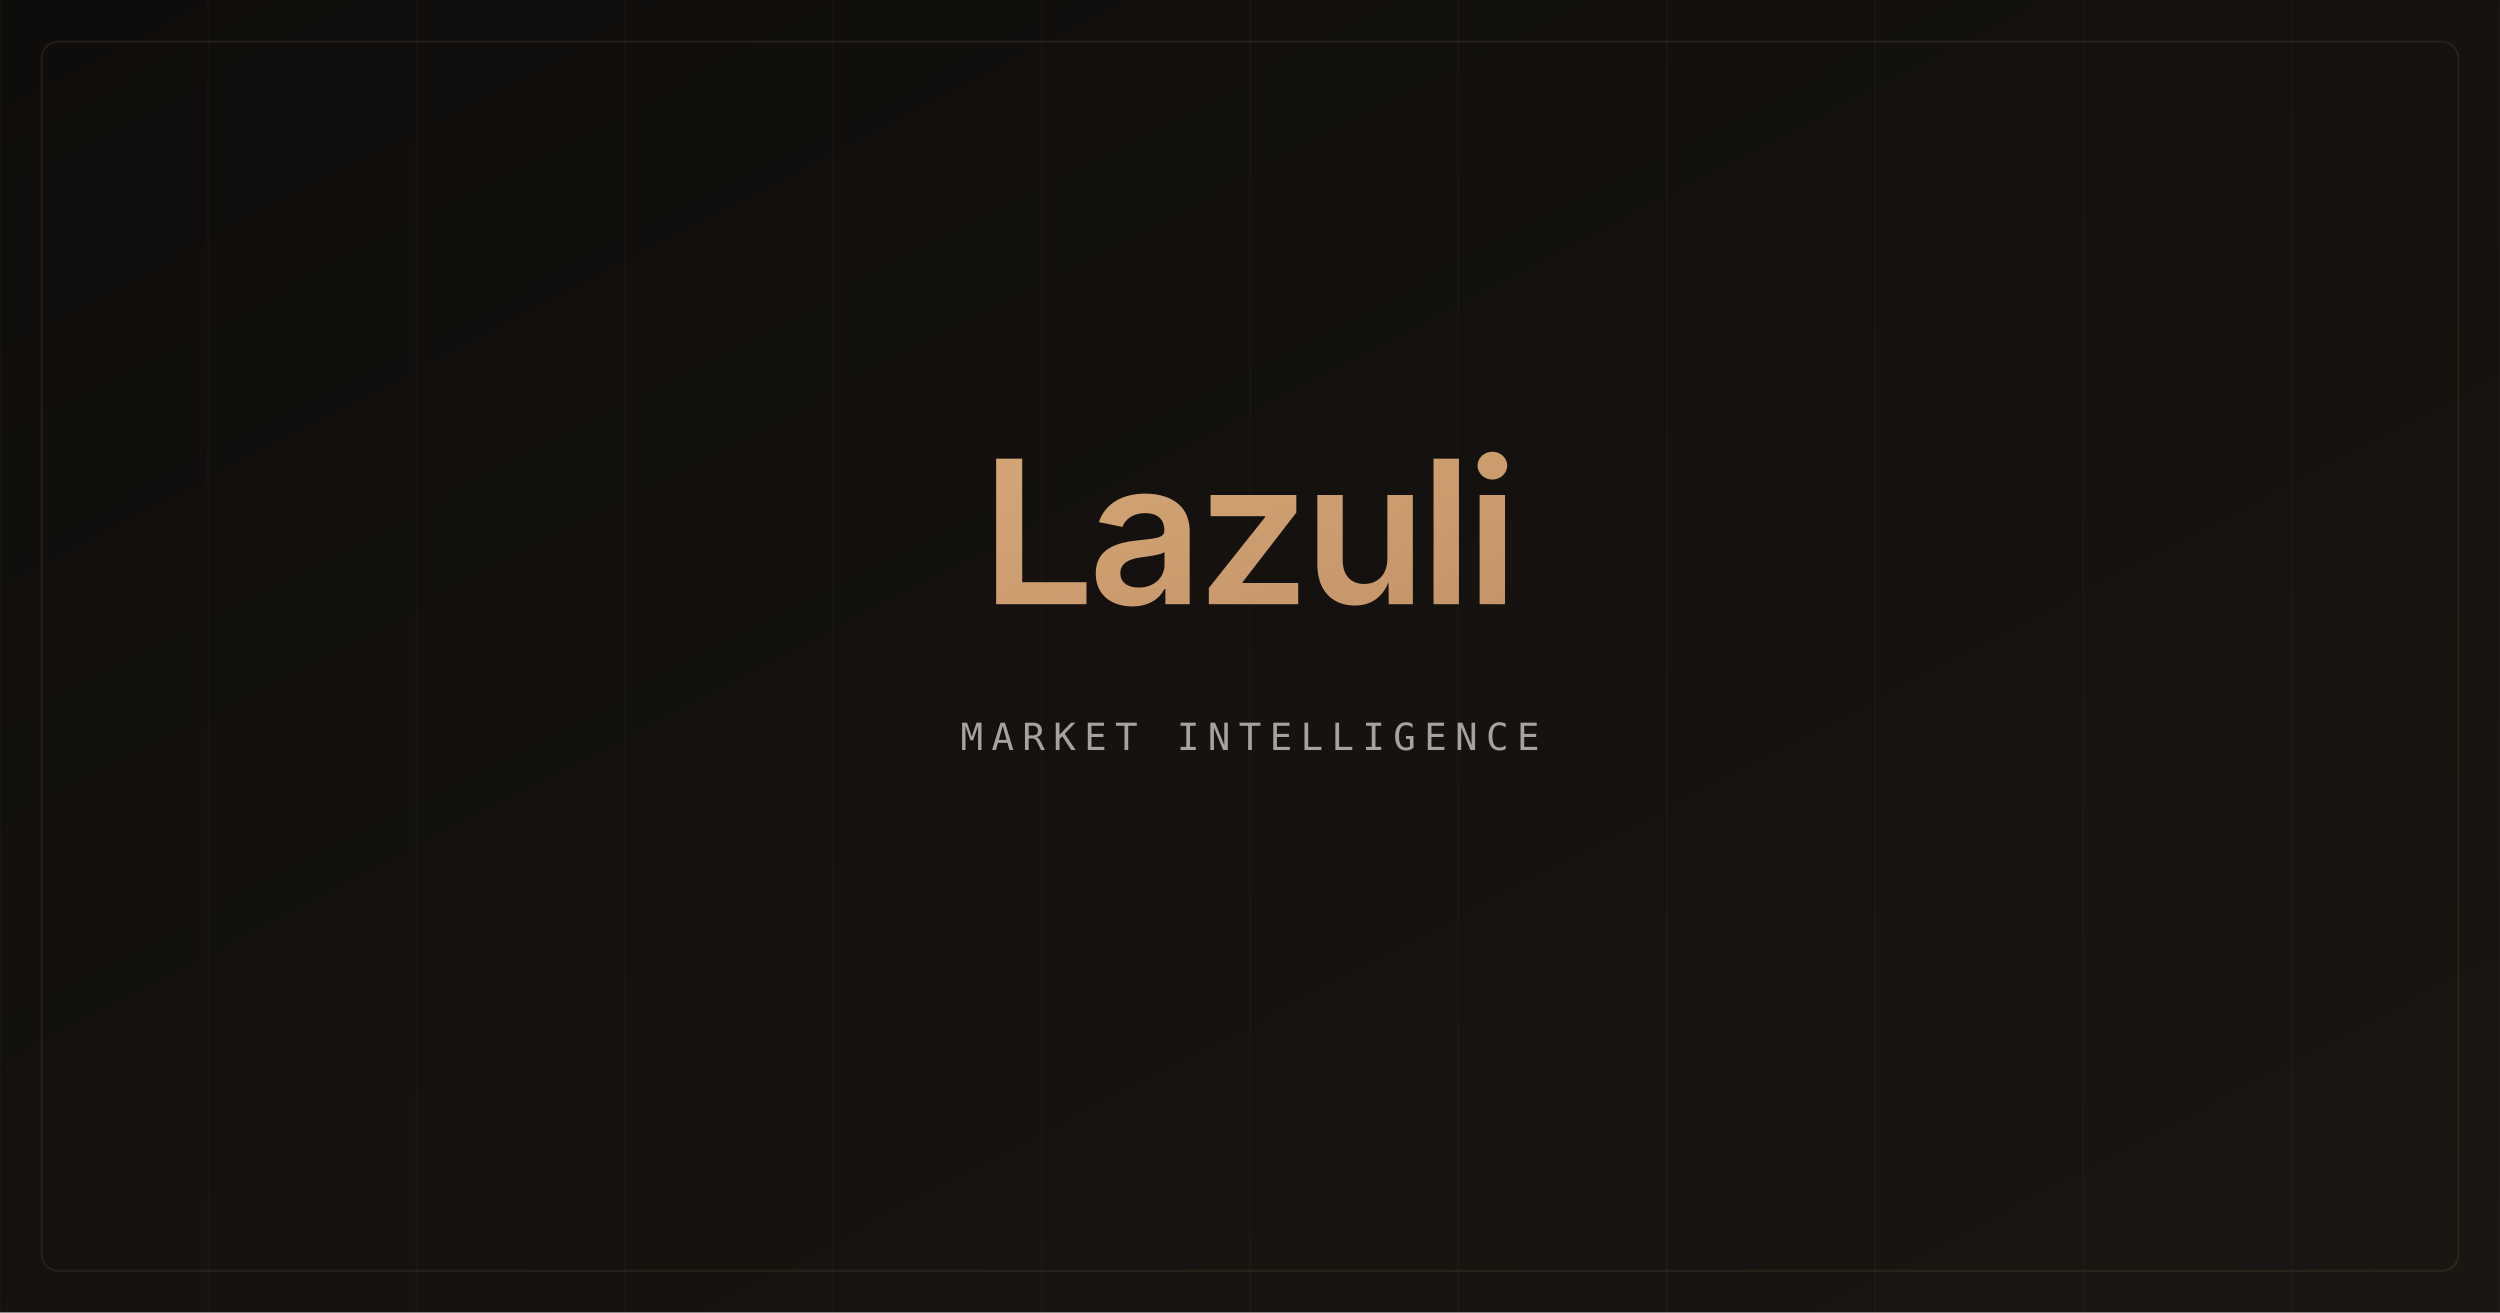
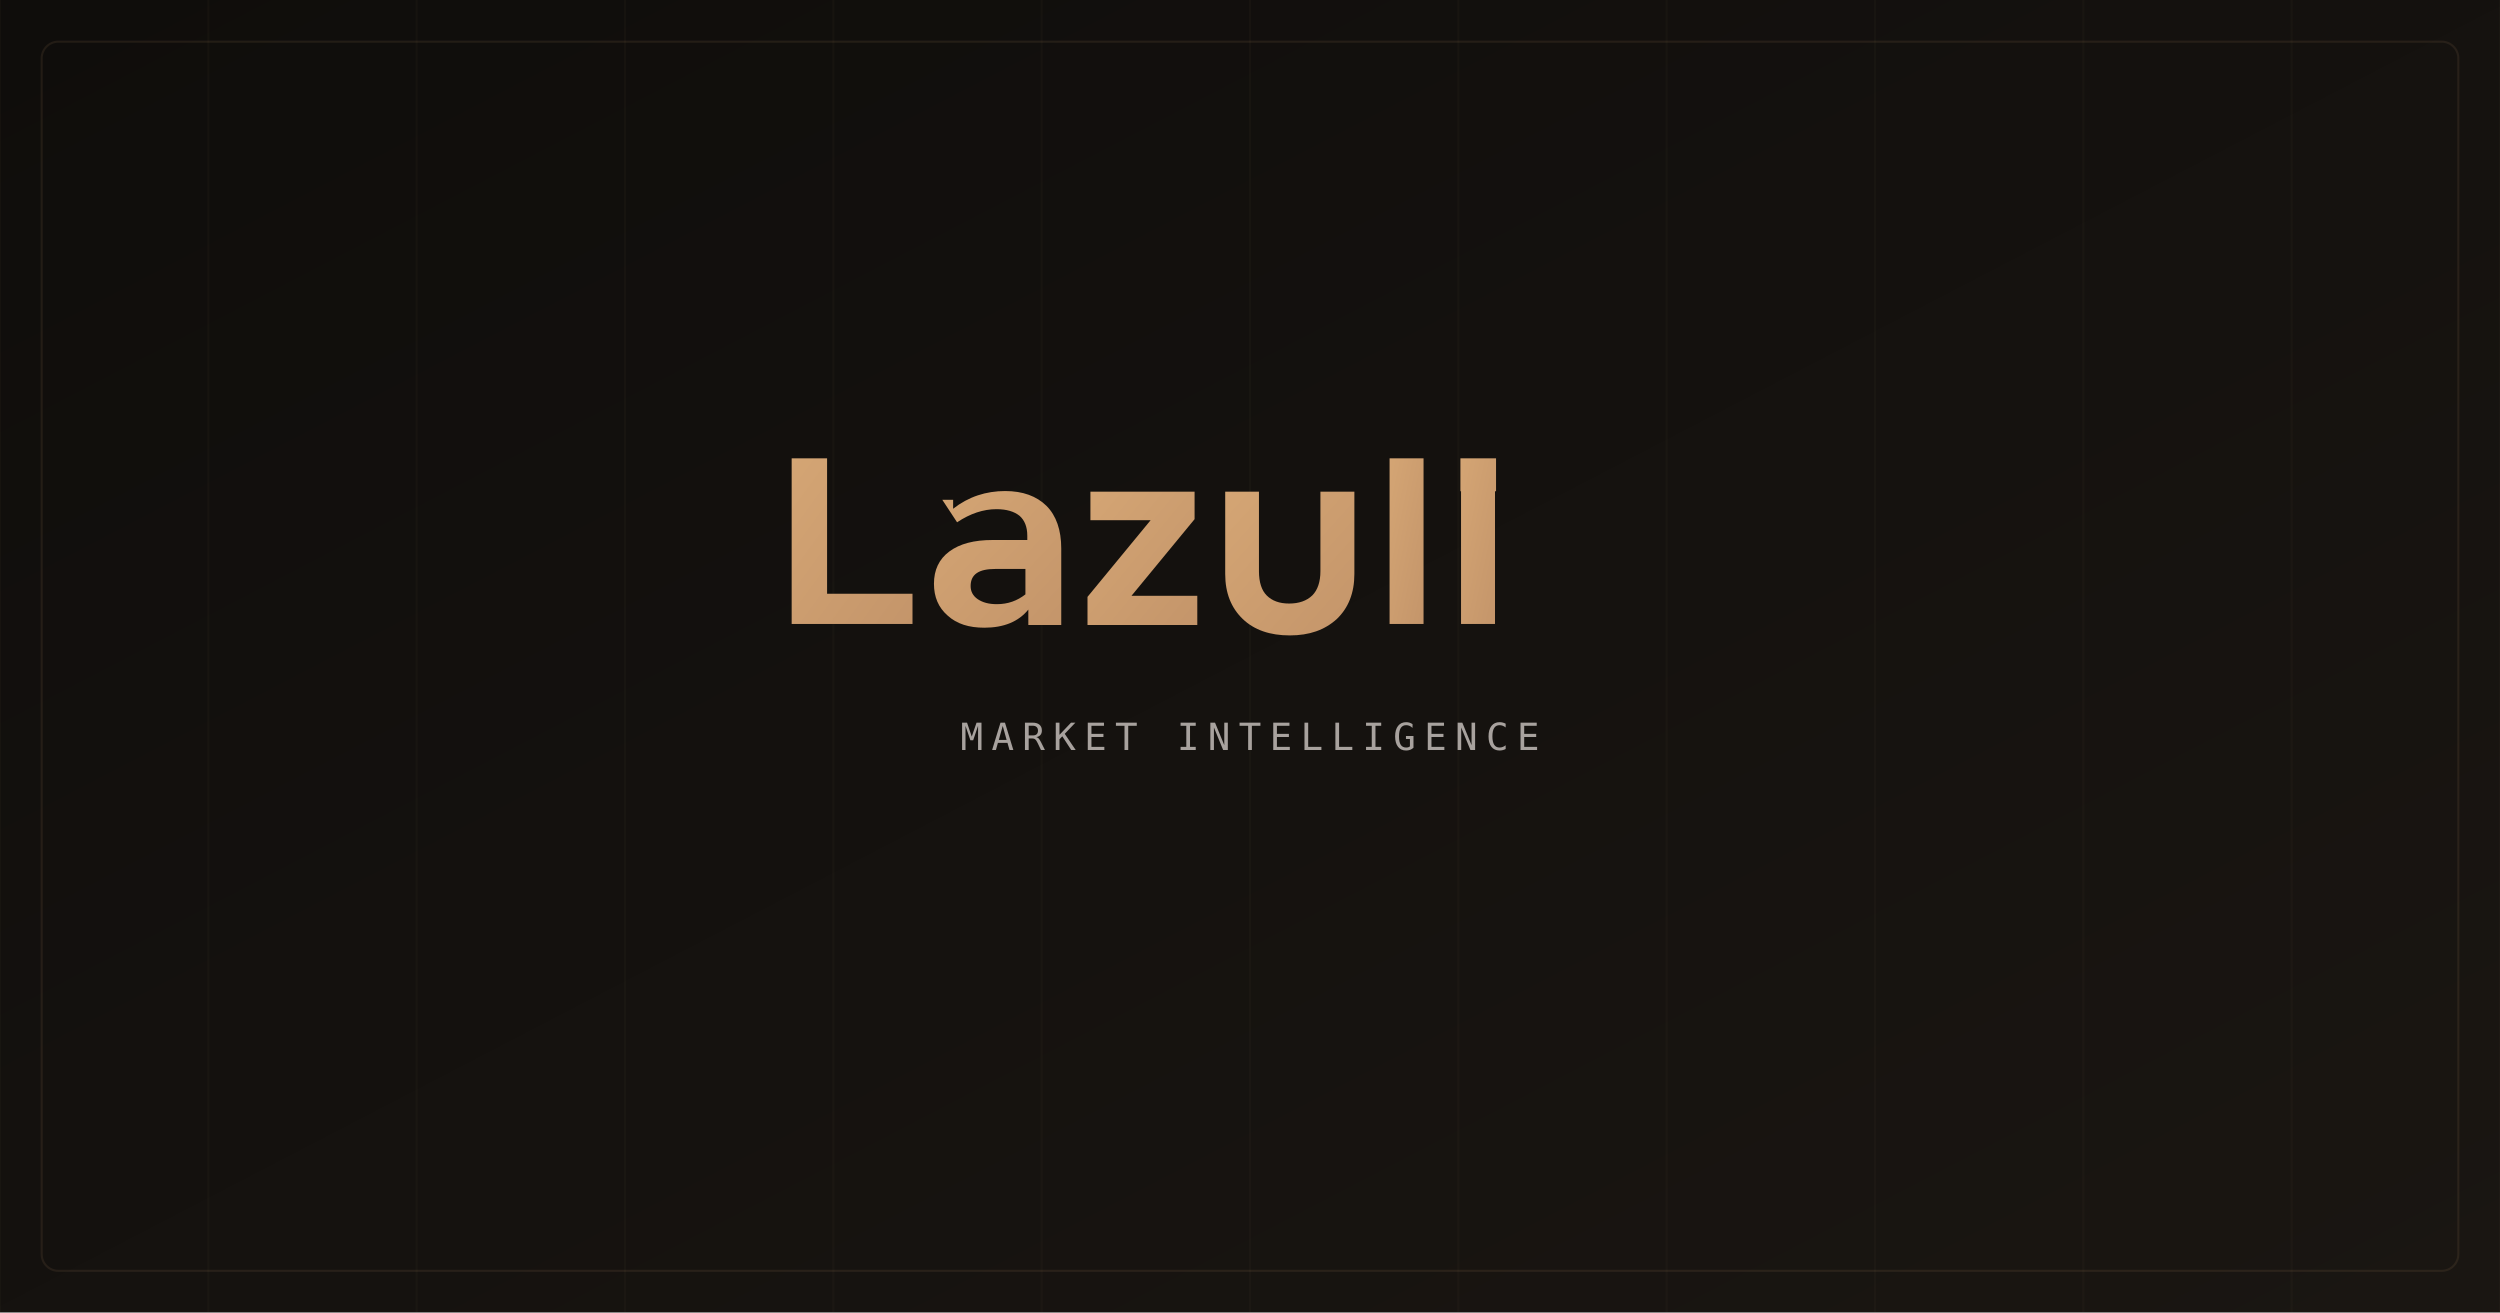
<svg xmlns="http://www.w3.org/2000/svg" viewBox="0 0 1200 630">
  <defs>
    <linearGradient id="bgGradient" x1="0%" y1="0%" x2="100%" y2="100%">
      <stop offset="0%" style="stop-color:#0f0d0b" />
      <stop offset="100%" style="stop-color:#1a1612" />
    </linearGradient>
    <linearGradient id="textGradient" x1="0%" y1="0%" x2="100%" y2="100%">
      <stop offset="0%" style="stop-color:#d4a574" />
      <stop offset="100%" style="stop-color:#c4956a" />
    </linearGradient>
  </defs>
  <rect width="1200" height="630" fill="url(#bgGradient)" />
  <g opacity="0.03">
    <line x1="0" y1="0" x2="0" y2="630" stroke="#d4a574" stroke-width="1" />
    <line x1="100" y1="0" x2="100" y2="630" stroke="#d4a574" stroke-width="1" />
    <line x1="200" y1="0" x2="200" y2="630" stroke="#d4a574" stroke-width="1" />
    <line x1="300" y1="0" x2="300" y2="630" stroke="#d4a574" stroke-width="1" />
    <line x1="400" y1="0" x2="400" y2="630" stroke="#d4a574" stroke-width="1" />
    <line x1="500" y1="0" x2="500" y2="630" stroke="#d4a574" stroke-width="1" />
    <line x1="600" y1="0" x2="600" y2="630" stroke="#d4a574" stroke-width="1" />
    <line x1="700" y1="0" x2="700" y2="630" stroke="#d4a574" stroke-width="1" />
    <line x1="800" y1="0" x2="800" y2="630" stroke="#d4a574" stroke-width="1" />
    <line x1="900" y1="0" x2="900" y2="630" stroke="#d4a574" stroke-width="1" />
    <line x1="1000" y1="0" x2="1000" y2="630" stroke="#d4a574" stroke-width="1" />
    <line x1="1100" y1="0" x2="1100" y2="630" stroke="#d4a574" stroke-width="1" />
    <line x1="1200" y1="0" x2="1200" y2="630" stroke="#d4a574" stroke-width="1" />
  </g>
-   <text x="600" y="290" font-family="system-ui, -apple-system, BlinkMacSystemFont, sans-serif" font-size="96" font-weight="600" fill="url(#textGradient)" text-anchor="middle" letter-spacing="-3">Lazuli</text>
-   <text x="600" y="360" font-family="ui-monospace, monospace" font-size="18" fill="#a8a29e" text-anchor="middle" letter-spacing="4" text-transform="uppercase">MARKET INTELLIGENCE</text>
+   <g fill="url(#textGradient)" transform="translate(380, 220)">
+     <path d="M0 0h17v65h41v14.5H0V0z" />
+     <path d="M77.5 24.2c7.4-5.8 15.8-8.5 25-8.5 8.4 0 15 2.4 19.8 7.1 4.7 4.7 7.1 11.6 7.1 20.5V80h-15.8v-7.4c-4.7 5.8-11.8 8.7-21.1 8.7-7.4 0-13.2-1.8-17.6-5.8-4.5-3.9-6.6-9-6.6-15.3 0-6.6 2.4-11.8 7.4-15.5 5-3.7 11.8-5.5 20.8-5.5h16.6v-2.1c0-4.2-1.3-7.4-3.7-9.5-2.6-2.1-6.3-3.2-11.1-3.2-6.3 0-12.6 2.1-18.9 6.3l-7.1-10.8h5.2zm34.7 35v-6.1h-14.5c-7.9 0-11.8 2.6-11.8 8.2 0 2.6 1.1 4.7 3.4 6.3 2.4 1.6 5.3 2.4 9.2 2.4 5.3 0 9.7-1.6 13.7-4.7v-6.1z" />
+     <path d="M142 66.5l30.3-36.8h-28.9V16h50v13.2l-30.3 36.8h31.6V80H142v-13.5z" />
+     <path d="M208 16h16.3v38.2c0 5.3 1.3 9.2 3.7 11.6 2.6 2.6 6.1 3.9 10.8 3.9 4.7 0 8.4-1.3 11.1-3.9 2.6-2.6 3.9-6.6 3.9-11.6V16h16.3v39.5c0 9.2-2.9 16.3-8.4 21.6-5.8 5.3-13.2 7.9-22.6 7.9-9.5 0-17.1-2.6-22.6-7.9-5.5-5.3-8.4-12.4-8.4-21.6V16z" />
+     <path d="M287 0h16.3v79.5H287V0z" />
+     <path d="M321 0h17.1v15.8H321V0zm0.3 15.8h16.3v63.7h-16.3V15.8z" />
+   </g>
+   <text x="600" y="360" font-family="ui-monospace, SFMono-Regular, Menlo, Monaco, Consolas, monospace" font-size="18" fill="#a8a29e" text-anchor="middle" letter-spacing="4">MARKET INTELLIGENCE</text>
  <rect x="20" y="20" width="1160" height="590" fill="none" stroke="#d4a574" stroke-width="1" opacity="0.1" rx="8" />
</svg>
